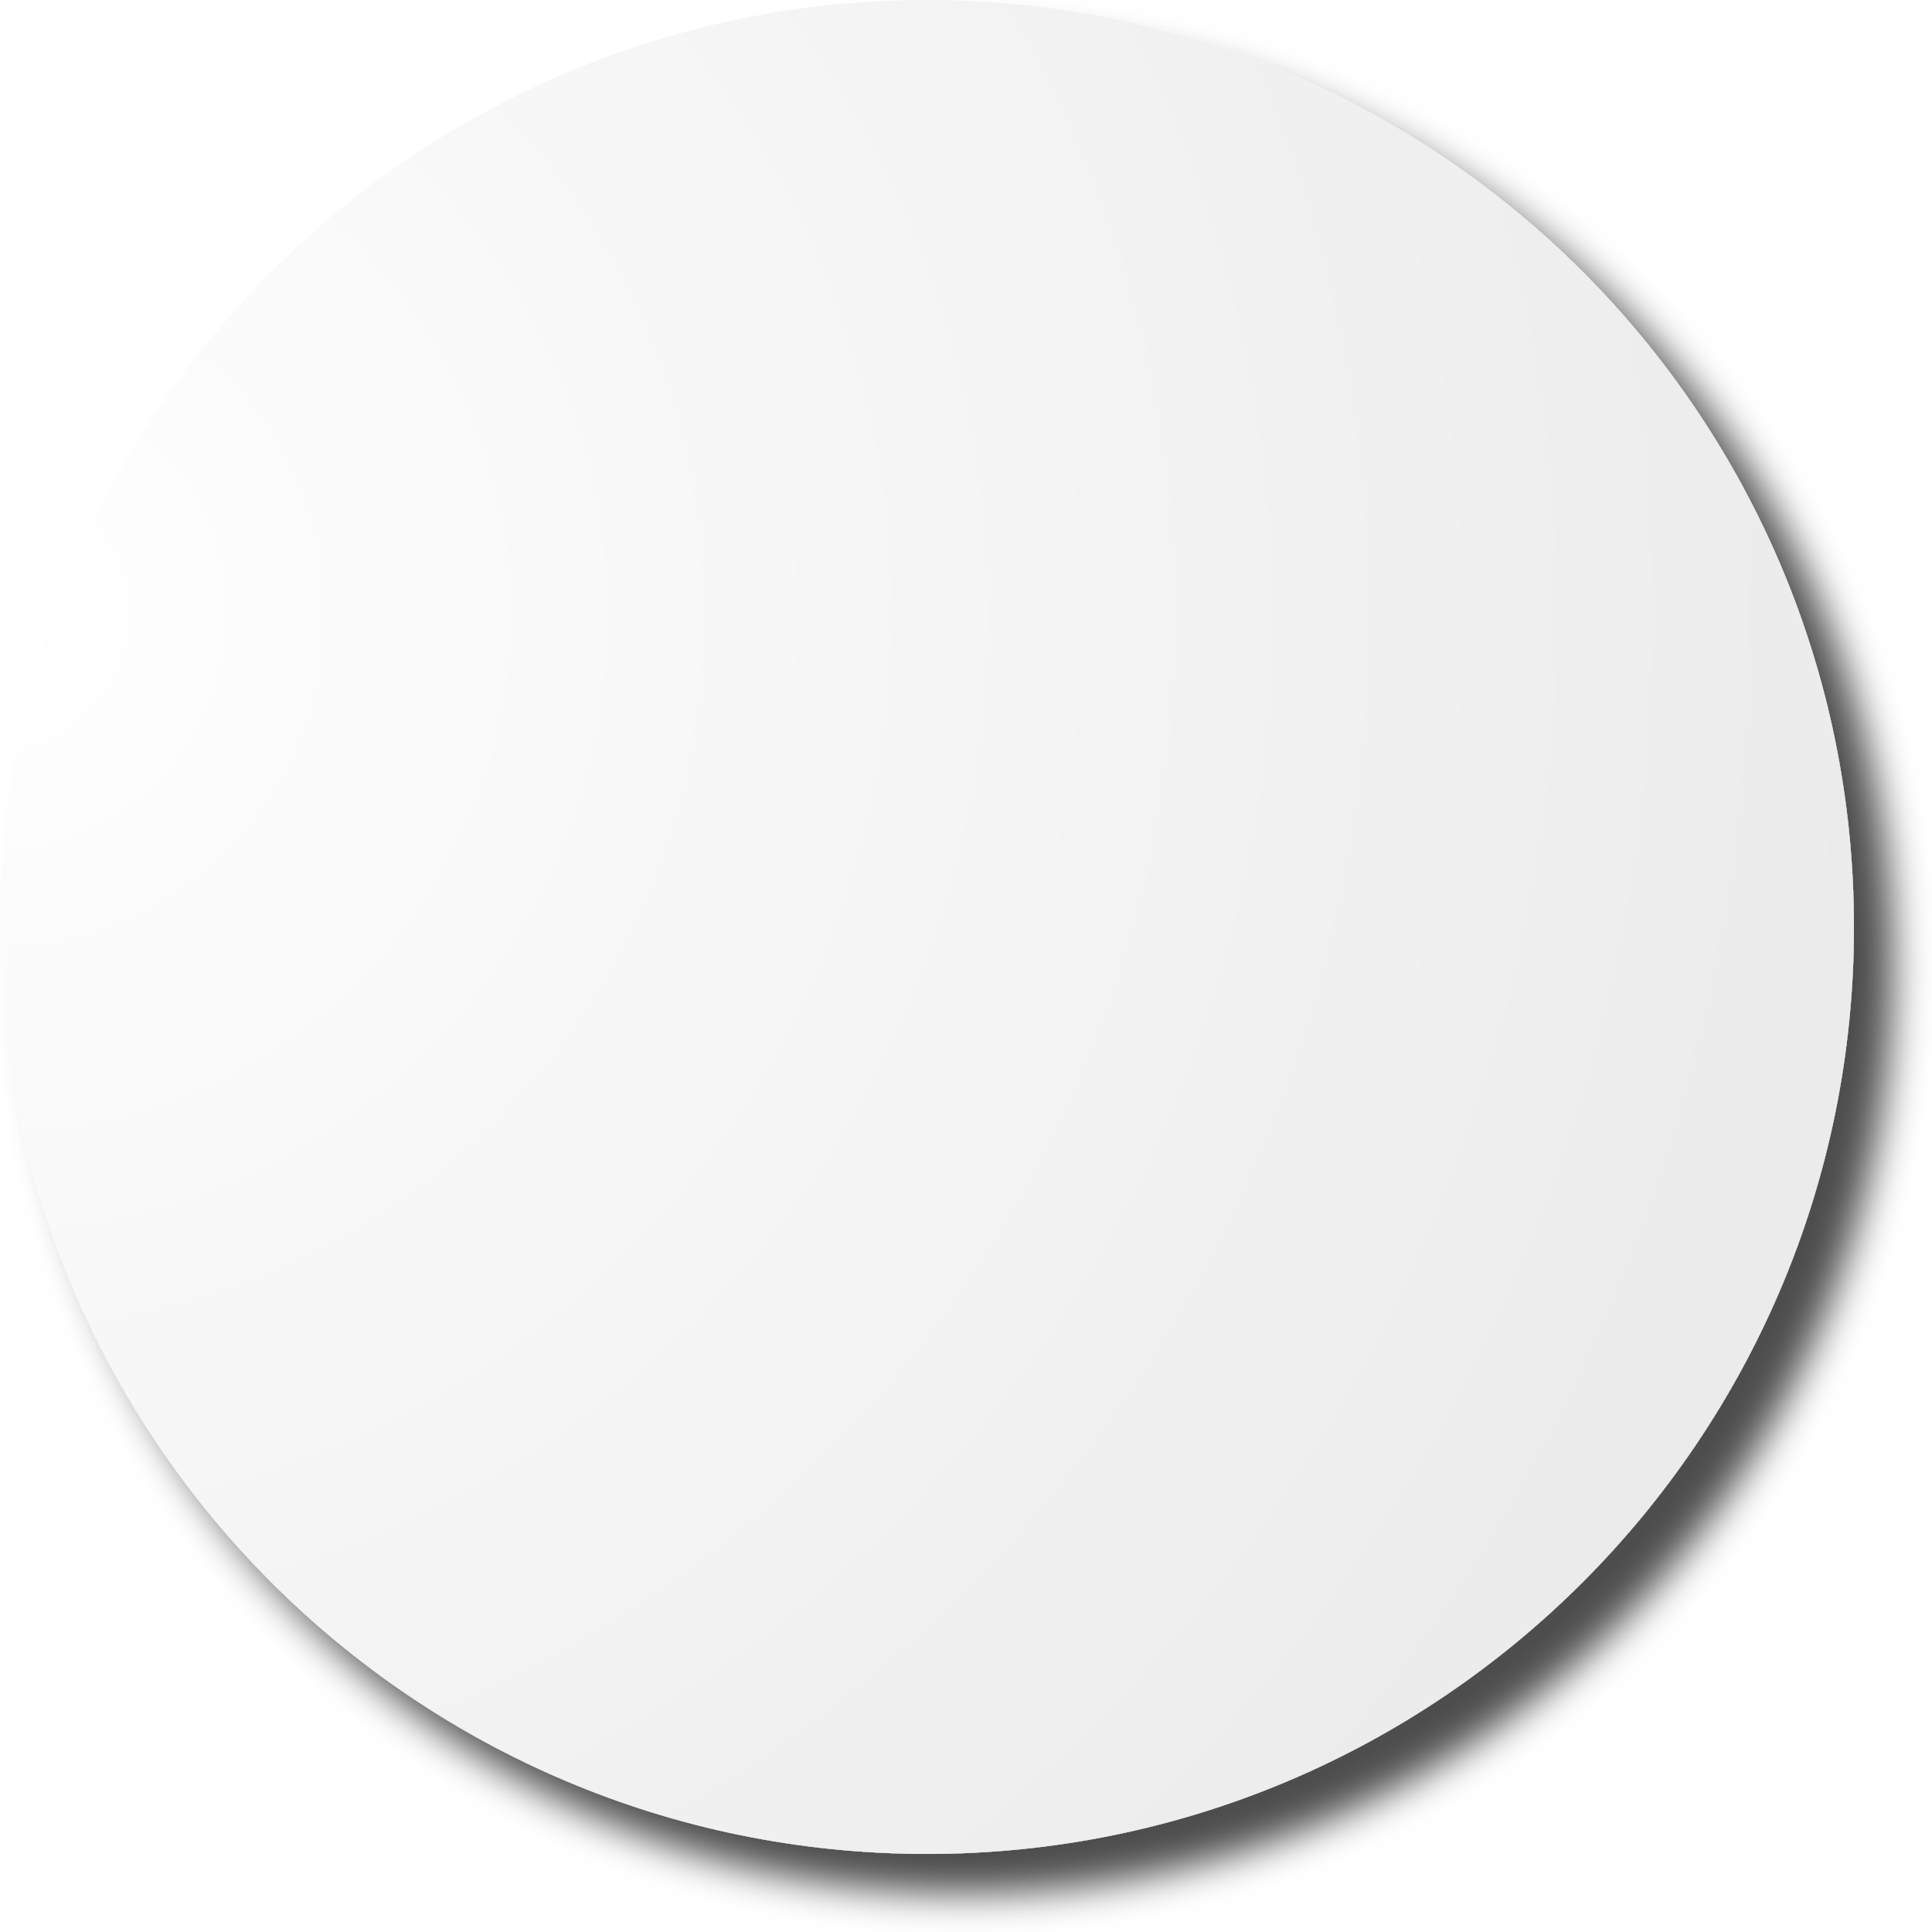
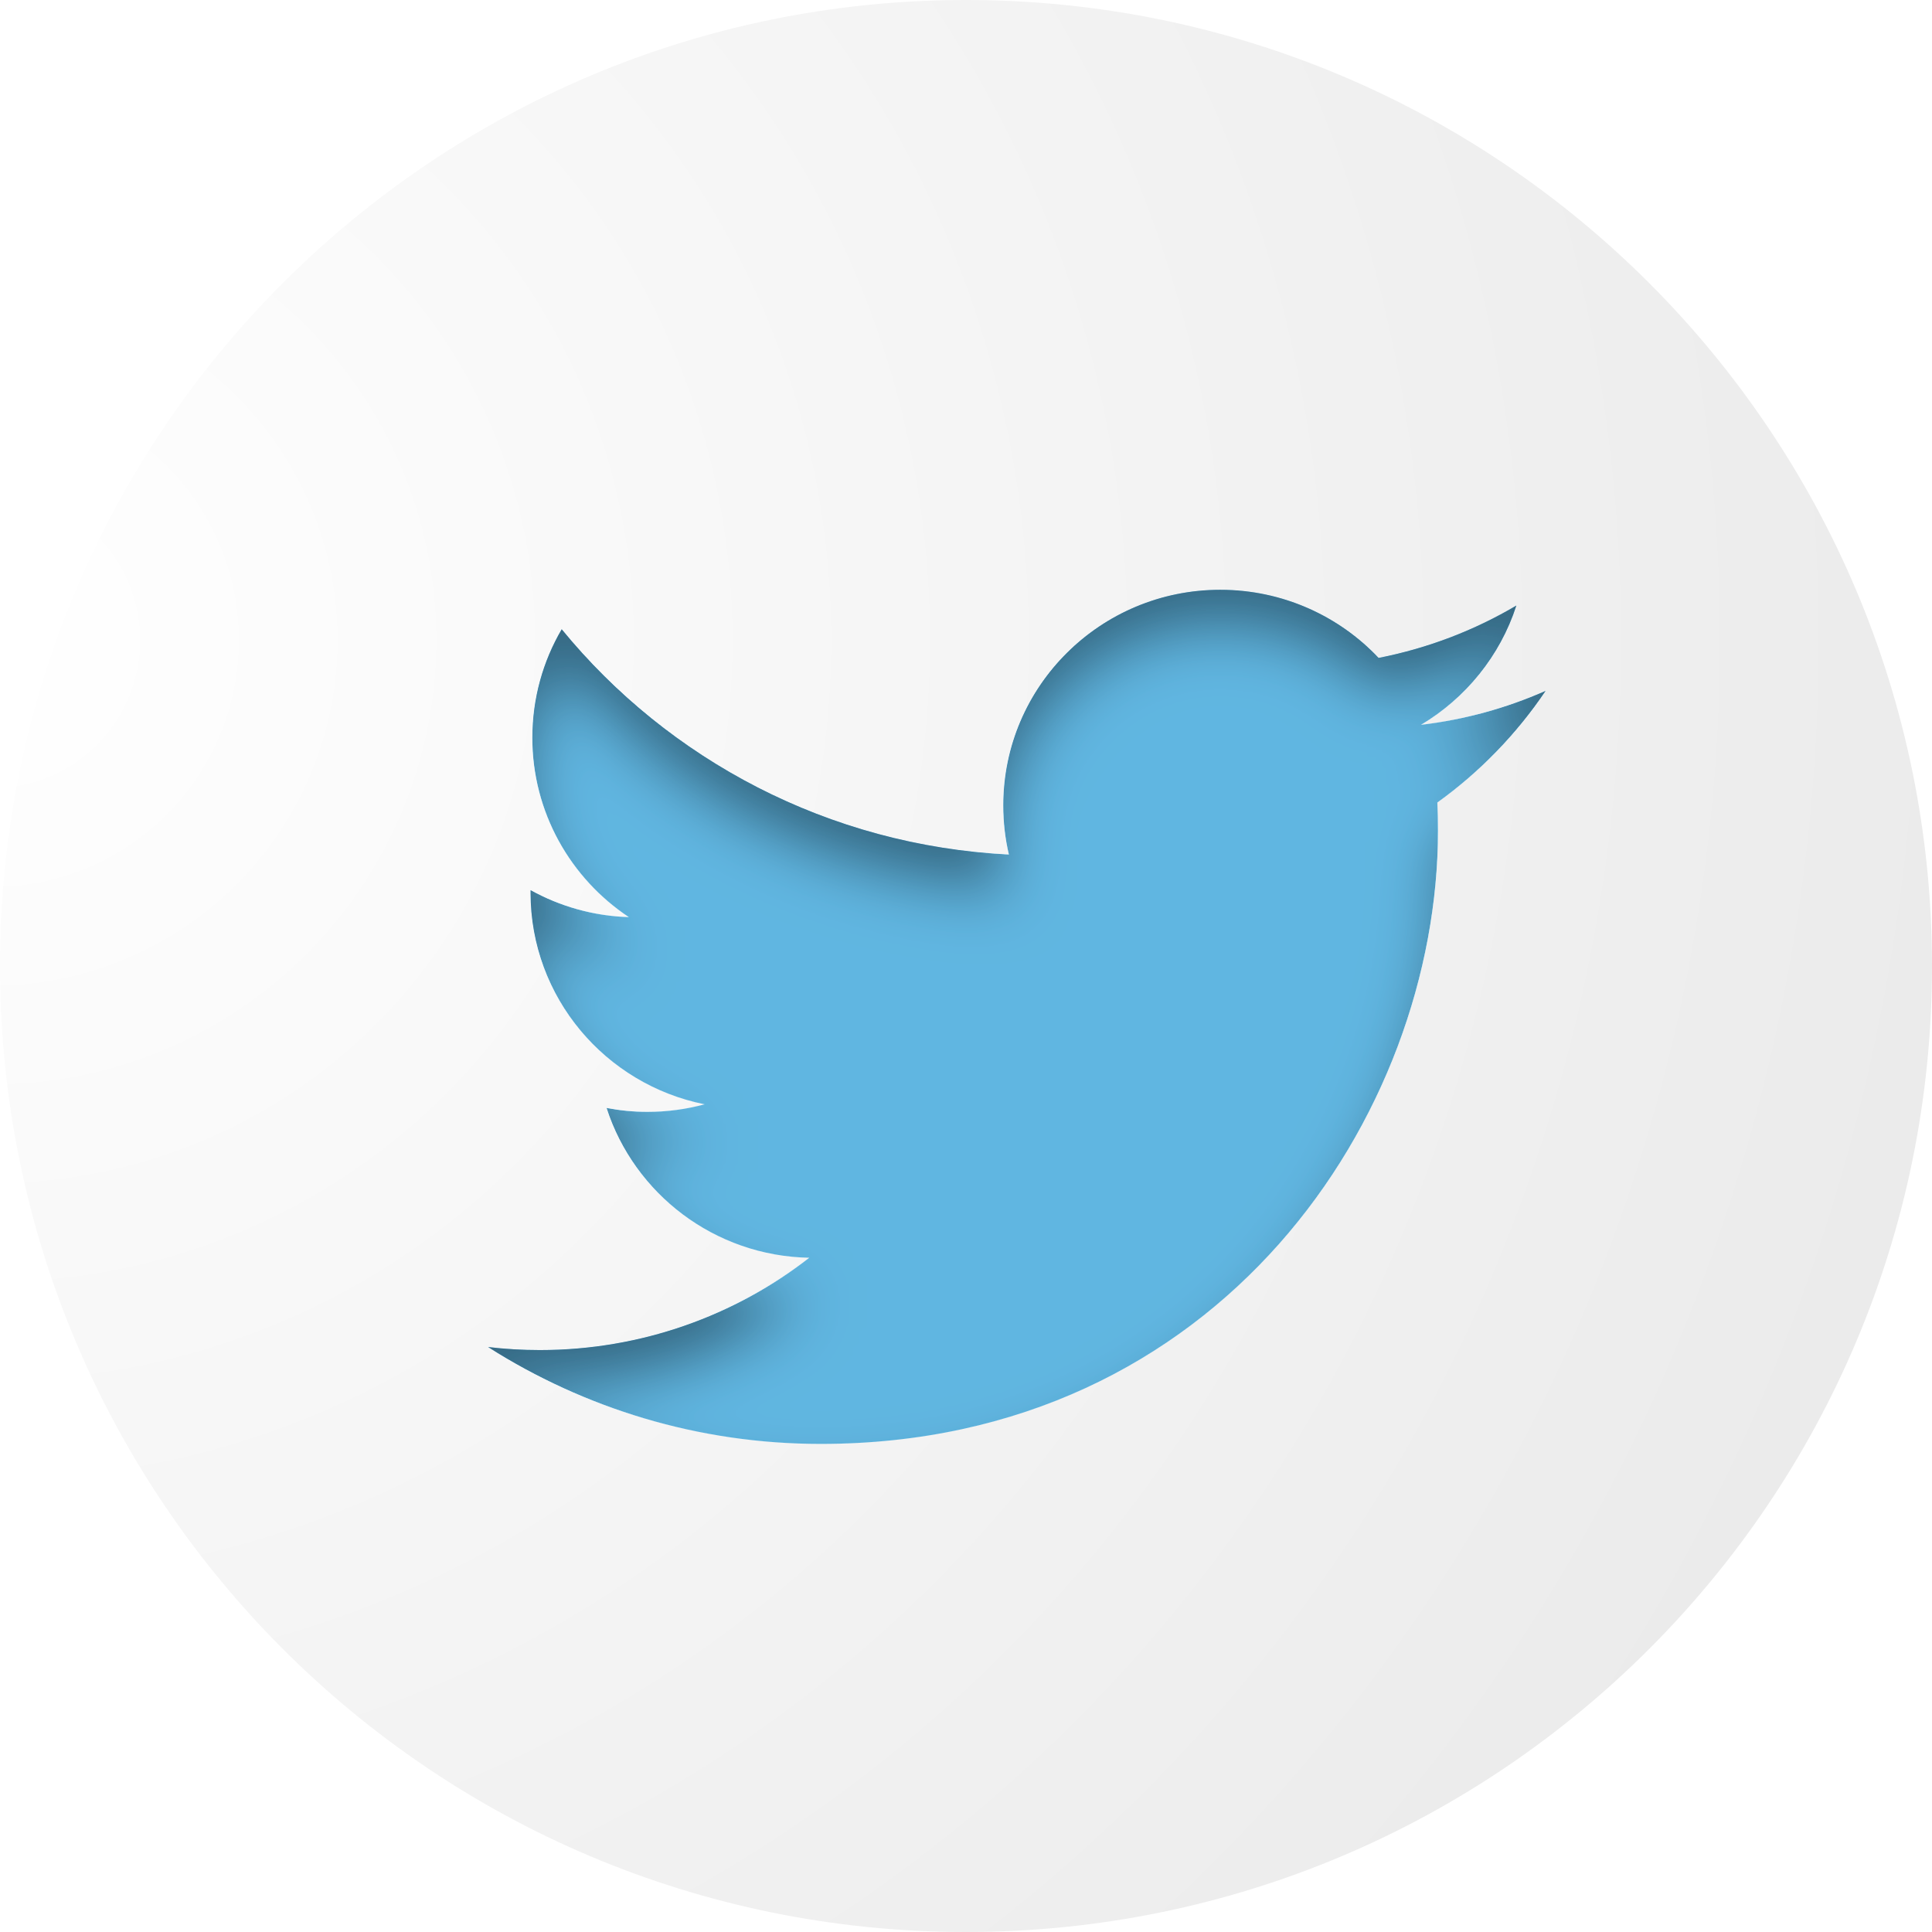
- <svg xmlns="http://www.w3.org/2000/svg" width="99px" height="99px" viewBox="0 0 99 99" version="1.1">
+ <svg xmlns="http://www.w3.org/2000/svg" width="95px" height="95px" viewBox="0 0 95 95" version="1.1">
  <description>Created with Sketch (http://www.bohemiancoding.com/sketch)</description>
  <defs>
    <radialGradient cx="0%" cy="33.273%" fx="0%" fy="33.273%" r="106.439%" id="radialGradient-1">
      <stop stop-color="#FFFFFF" offset="0%" />
      <stop stop-color="#EAEAEA" offset="100%" />
    </radialGradient>
    <filter x="-50%" y="-50%" width="200%" height="200%" filterUnits="objectBoundingBox" id="filter-2">
-       <feOffset dx="2" dy="2" in="SourceAlpha" result="shadowOffsetOuter1" />
-       <feGaussianBlur stdDeviation="1" in="shadowOffsetOuter1" result="shadowBlurOuter1" />
-       <feColorMatrix values="0 0 0 0 0   0 0 0 0 0   0 0 0 0 0  0 0 0 0.7 0" in="shadowBlurOuter1" type="matrix" result="shadowMatrixOuter1" />
-       <feMerge>
-         <feMergeNode in="shadowMatrixOuter1" />
-         <feMergeNode in="SourceGraphic" />
-       </feMerge>
-     </filter>
-     <filter x="-50%" y="-50%" width="200%" height="200%" filterUnits="objectBoundingBox" id="filter-3">
      <feOffset dx="0" dy="2" in="SourceAlpha" result="shadowOffsetInner1" />
      <feGaussianBlur stdDeviation="1.5" in="shadowOffsetInner1" result="shadowBlurInner1" />
      <feComposite in="shadowBlurInner1" in2="SourceAlpha" operator="arithmetic" k2="-1" k3="1" result="shadowInnerInner1" />
      <feColorMatrix values="0 0 0 0 0   0 0 0 0 0   0 0 0 0 0  0 0 0 0.7 0" in="shadowInnerInner1" type="matrix" result="shadowMatrixInner1" />
      <feMerge>
        <feMergeNode in="SourceGraphic" />
        <feMergeNode in="shadowMatrixInner1" />
      </feMerge>
    </filter>
  </defs>
  <g id="Page-1" stroke="none" stroke-width="1" fill="none" fill-rule="evenodd">
-     <circle id="Oval-1" fill="url(#radialGradient-1)" filter="url(#filter-2)" cx="47.5" cy="47.5" r="47.5" />
-     <path d="M69.873,35.641 C72.075,34.329 73.767,32.251 74.563,29.775 C72.502,30.991 70.219,31.873 67.789,32.348 C65.843,30.288 63.07,29 60.002,29 C54.11,29 49.333,33.747 49.333,39.603 C49.333,40.434 49.427,41.243 49.609,42.019 C40.743,41.577 32.882,37.356 27.62,30.941 C26.702,32.507 26.176,34.328 26.176,36.271 C26.176,39.95 28.059,43.195 30.922,45.097 C29.173,45.042 27.528,44.565 26.089,43.77 C26.089,43.815 26.088,43.859 26.088,43.904 C26.088,49.041 29.766,53.326 34.646,54.3 C33.751,54.543 32.809,54.672 31.836,54.672 C31.148,54.672 30.48,54.606 29.828,54.482 C31.186,58.694 35.126,61.76 39.794,61.846 C36.143,64.689 31.543,66.384 26.545,66.384 C25.684,66.384 24.835,66.334 24,66.236 C28.721,69.245 34.329,71 40.354,71 C59.977,71 70.708,54.844 70.708,40.832 C70.708,40.373 70.697,39.915 70.677,39.461 C72.761,37.966 74.57,36.098 76,33.972 C74.087,34.815 72.031,35.385 69.873,35.641 Z" id="Shape" class="svg-icon svg-icon--twitter" filter="url(#filter-3)" />
+     <circle id="Oval-1" fill="url(#radialGradient-1)" cx="47.5" cy="47.5" r="47.5" />
+     <path d="M69.873,35.641 C72.075,34.329 73.767,32.251 74.563,29.775 C72.502,30.991 70.219,31.873 67.789,32.348 C65.843,30.288 63.07,29 60.002,29 C54.11,29 49.333,33.747 49.333,39.603 C49.333,40.434 49.427,41.243 49.609,42.019 C40.743,41.577 32.882,37.356 27.62,30.941 C26.702,32.507 26.176,34.328 26.176,36.271 C26.176,39.95 28.059,43.195 30.922,45.097 C29.173,45.042 27.528,44.565 26.089,43.77 C26.089,43.815 26.088,43.859 26.088,43.904 C26.088,49.041 29.766,53.326 34.646,54.3 C33.751,54.543 32.809,54.672 31.836,54.672 C31.148,54.672 30.48,54.606 29.828,54.482 C31.186,58.694 35.126,61.76 39.794,61.846 C36.143,64.689 31.543,66.384 26.545,66.384 C25.684,66.384 24.835,66.334 24,66.236 C28.721,69.245 34.329,71 40.354,71 C59.977,71 70.708,54.844 70.708,40.832 C70.708,40.373 70.697,39.915 70.677,39.461 C72.761,37.966 74.57,36.098 76,33.972 C74.087,34.815 72.031,35.385 69.873,35.641 Z" id="Shape" fill="#61B6E1" filter="url(#filter-2)" class="svg-icon svg-icon--twitter" />
  </g>
</svg>
